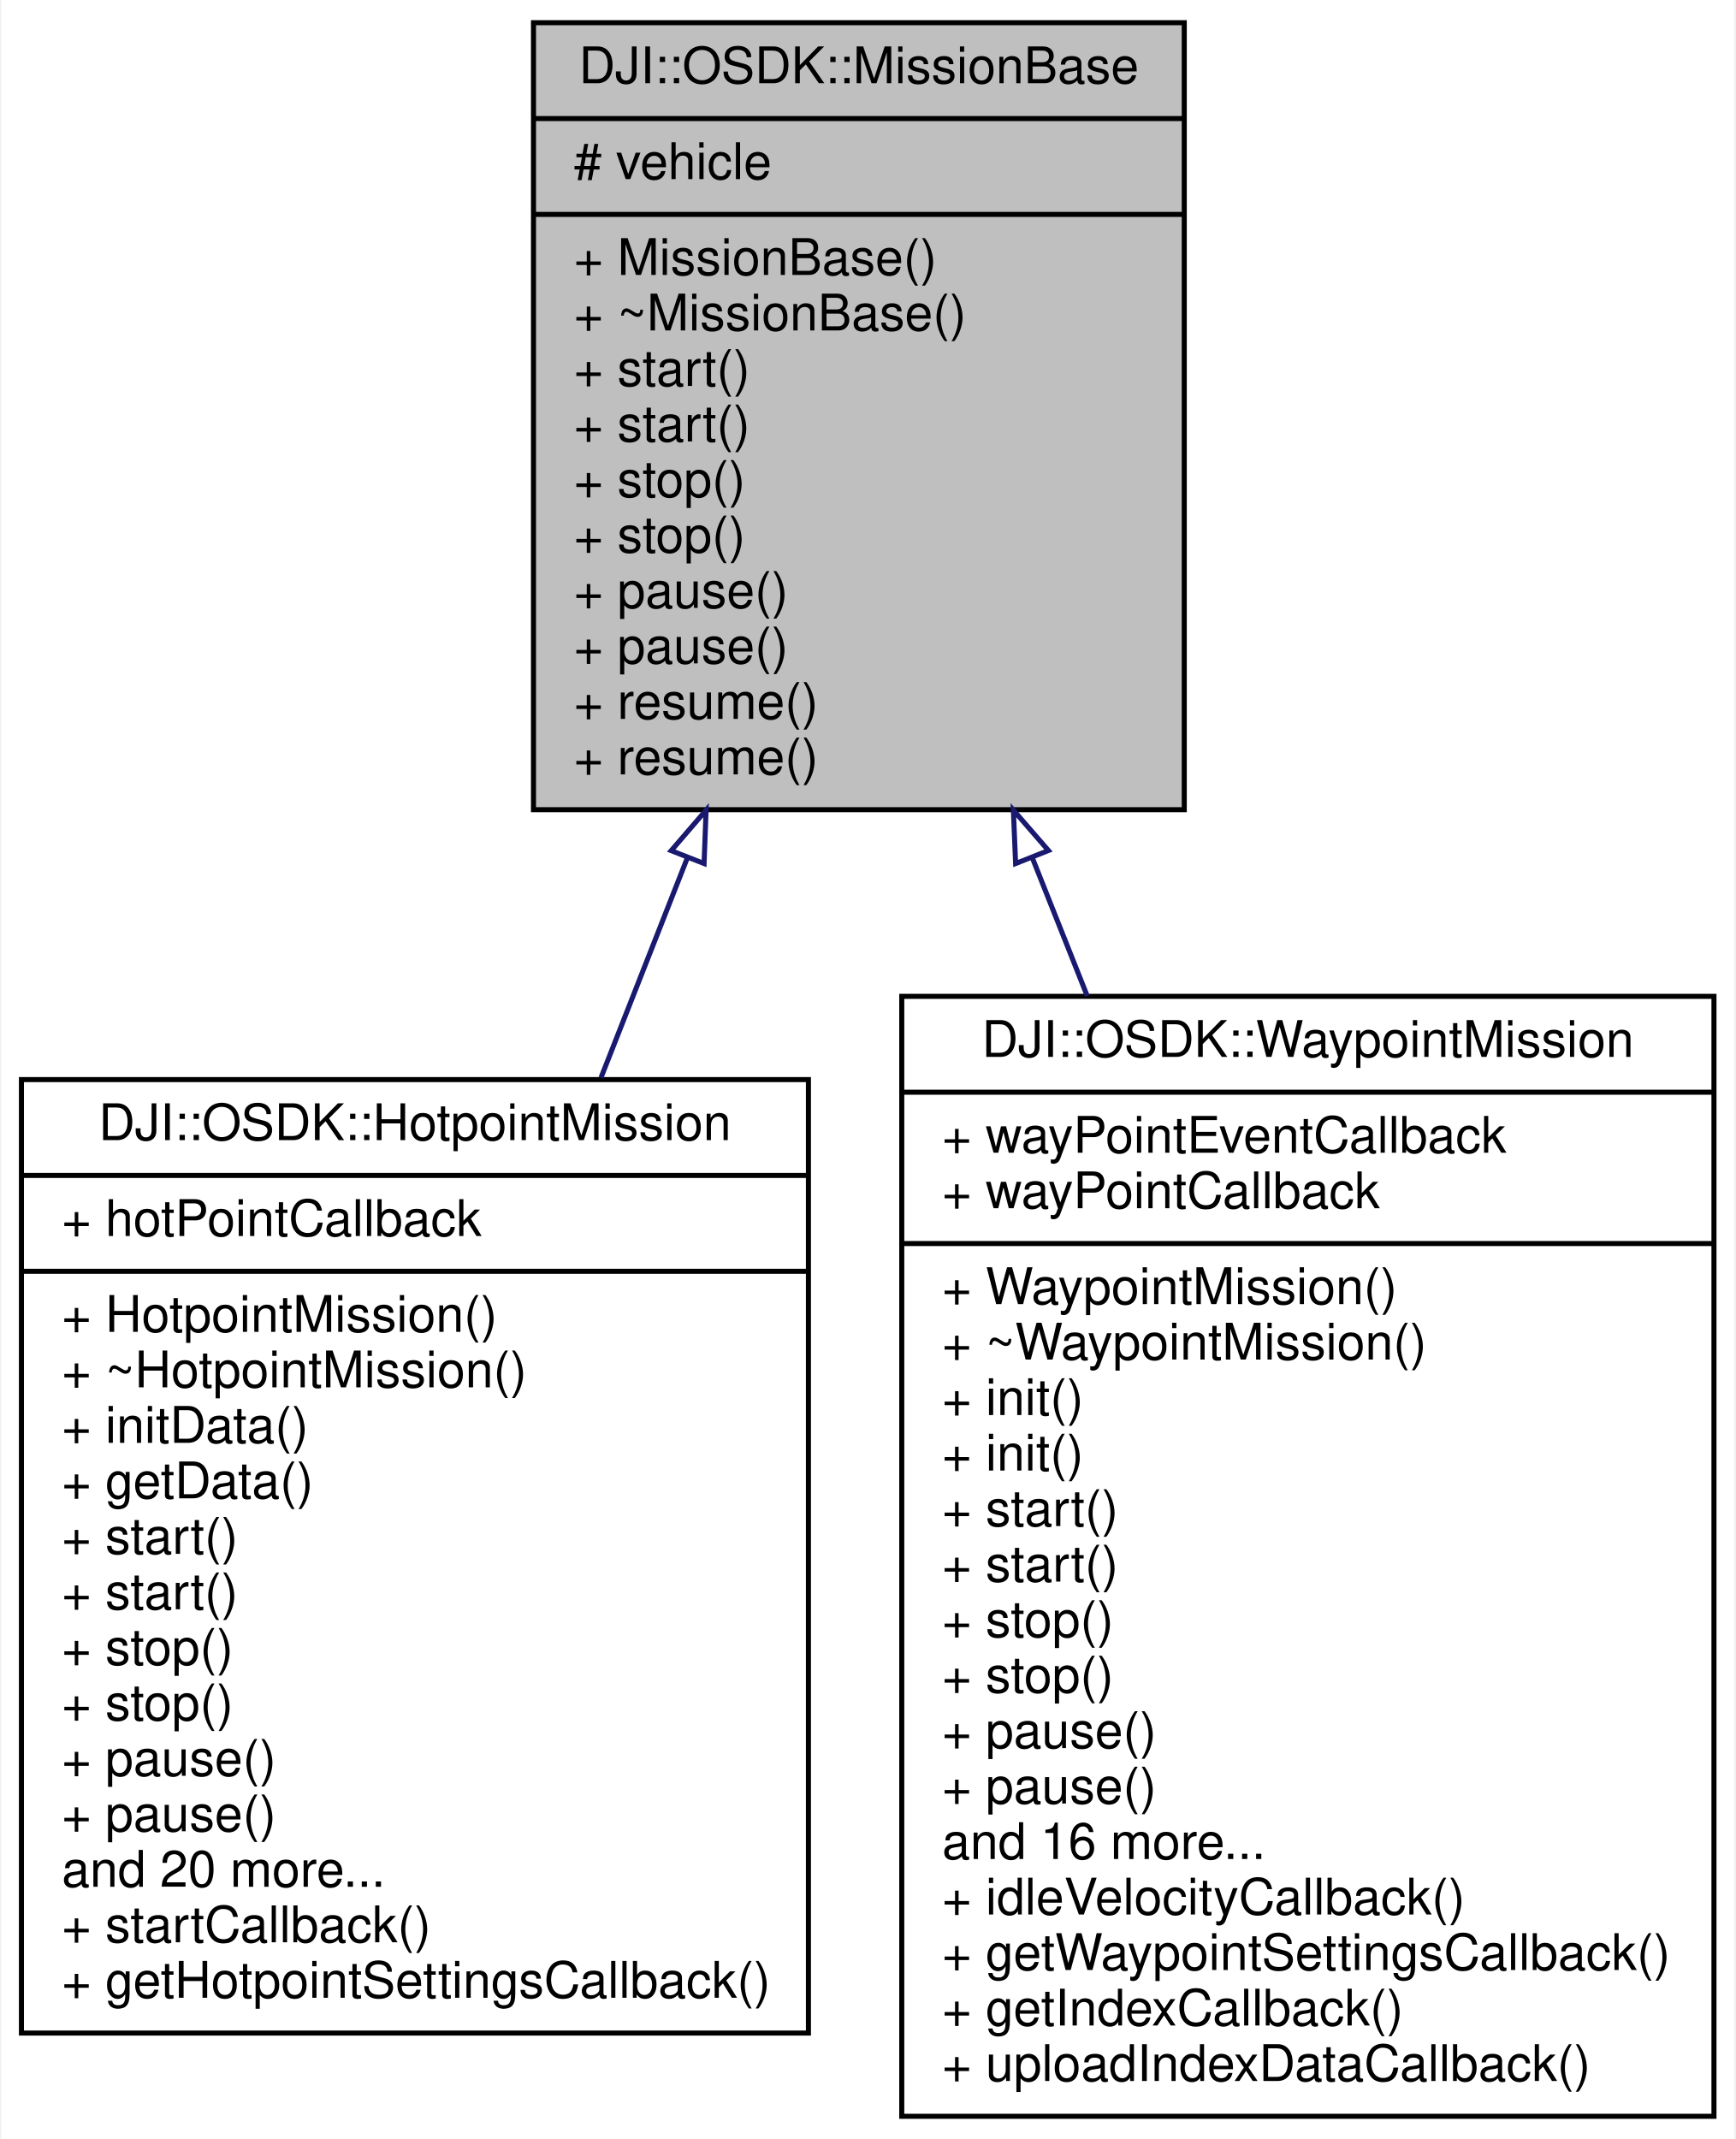
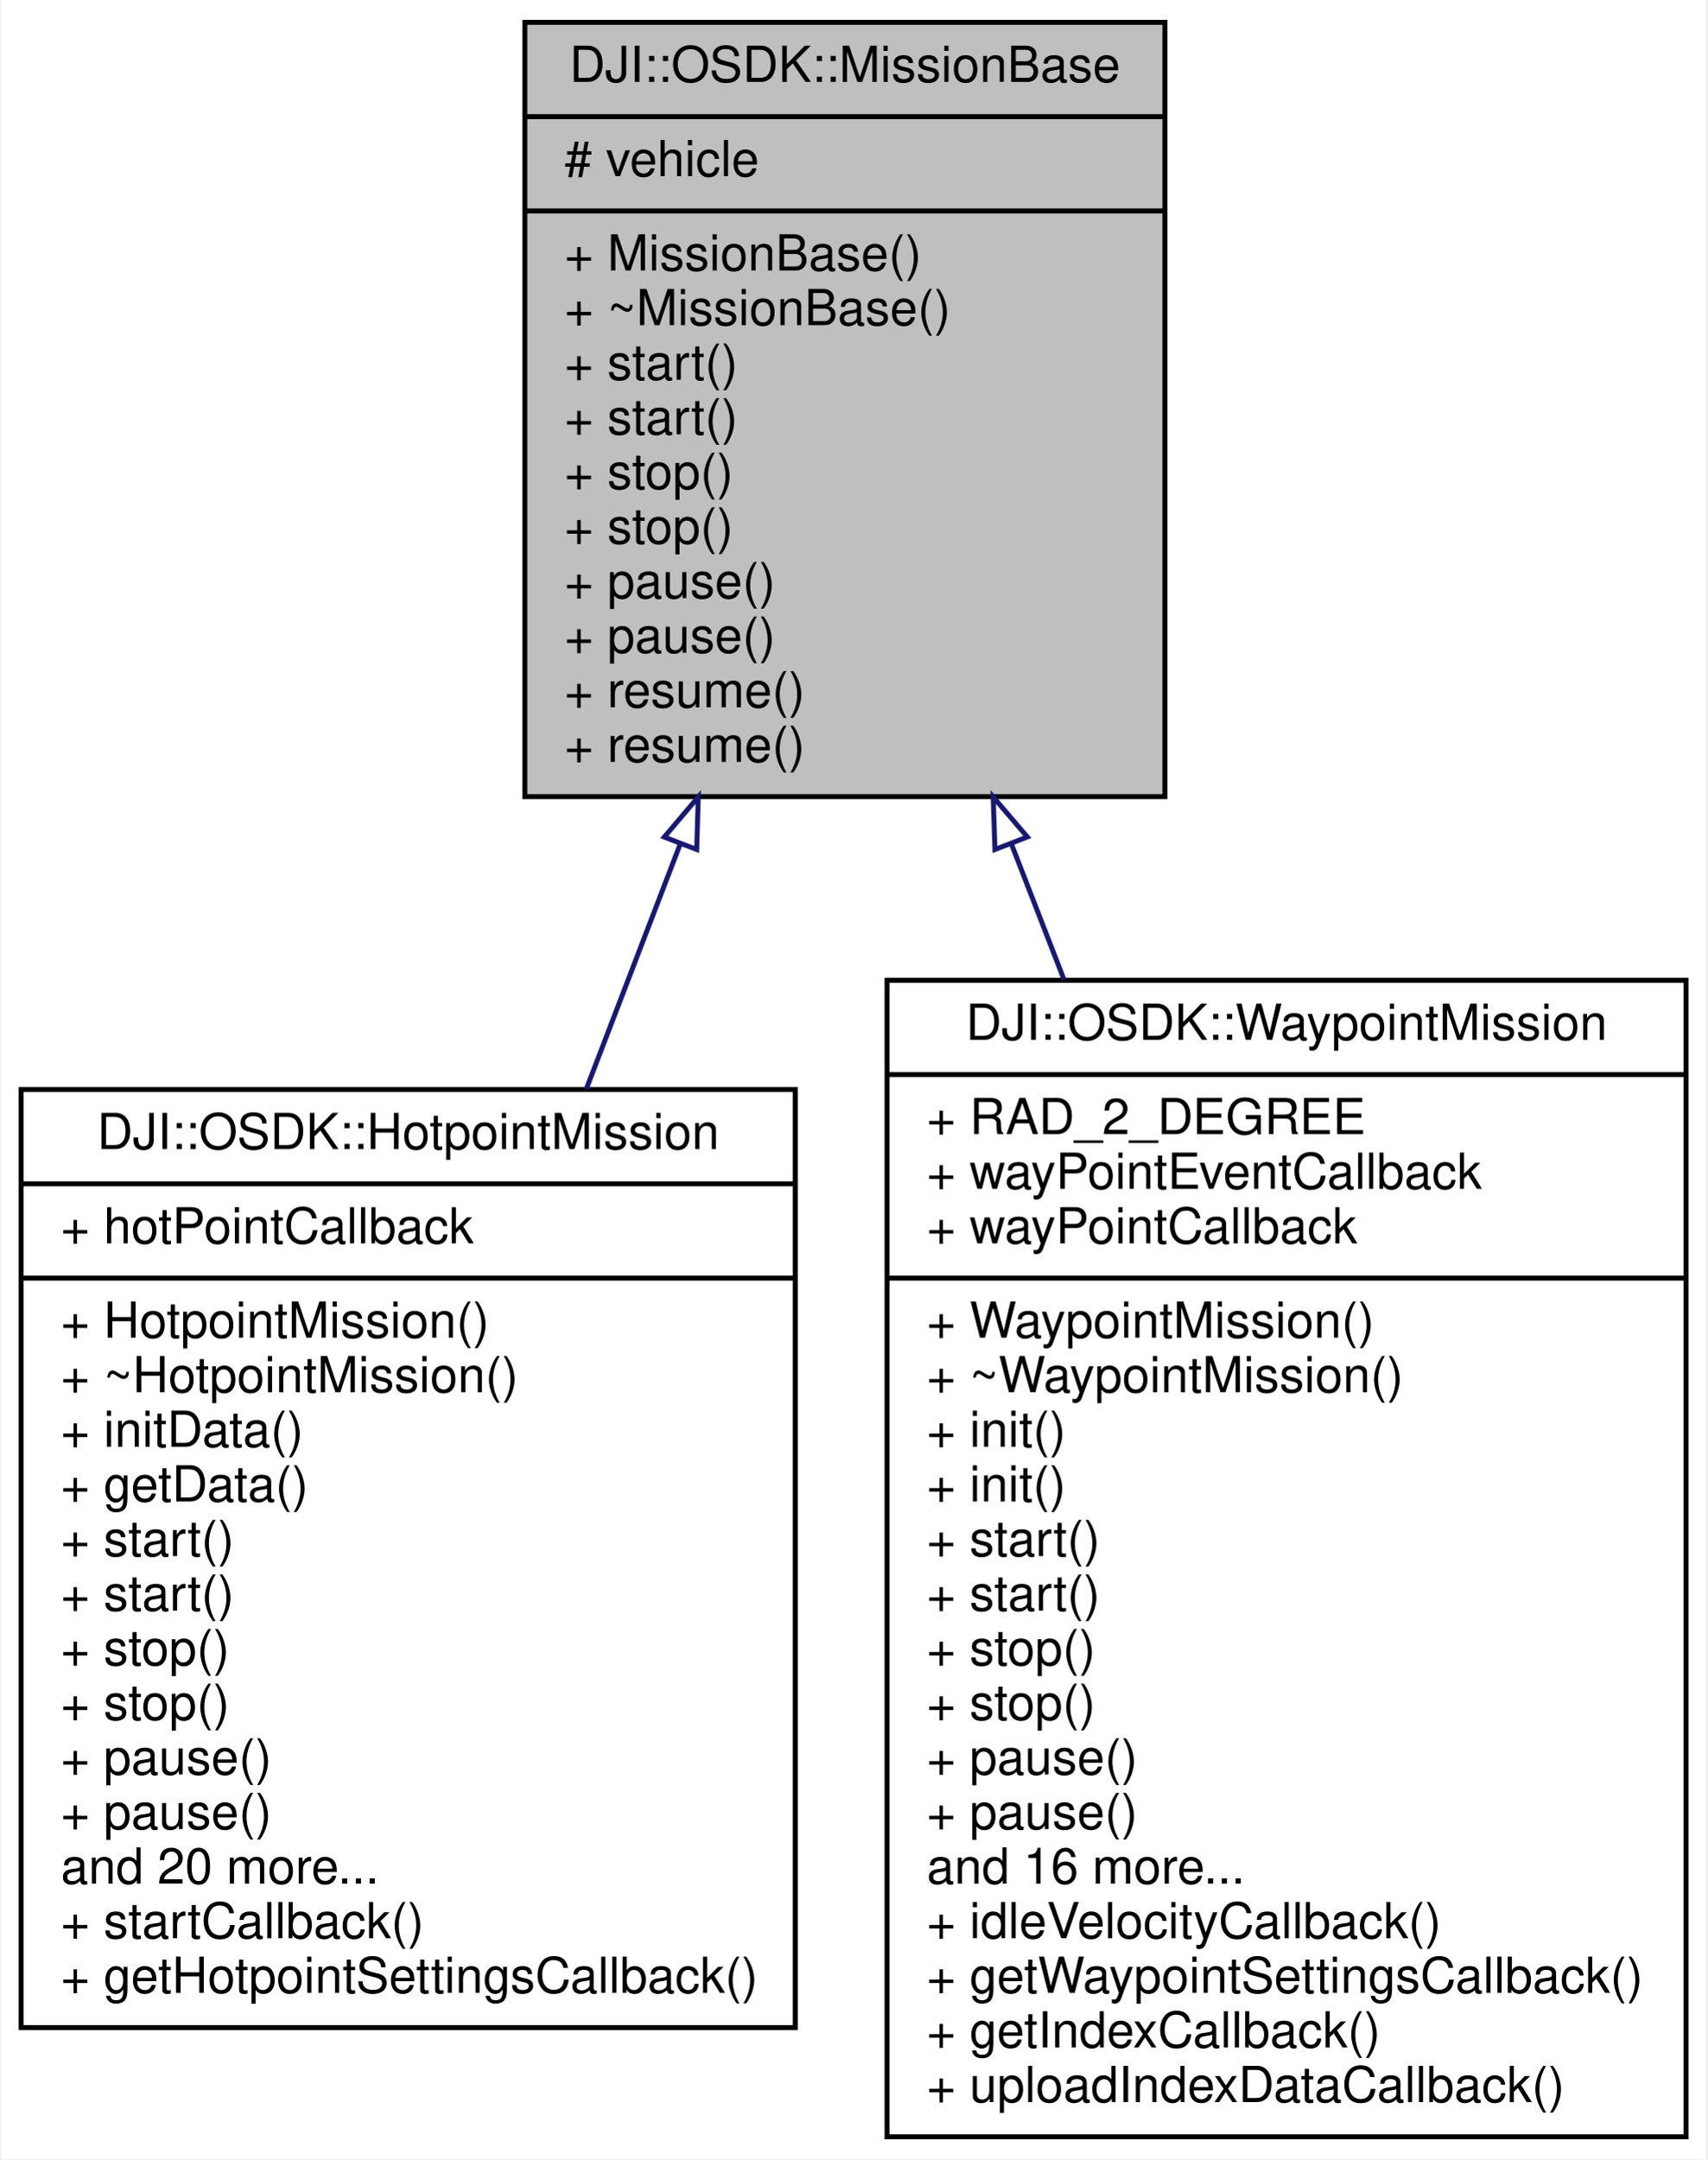
- <svg xmlns="http://www.w3.org/2000/svg" xmlns:xlink="http://www.w3.org/1999/xlink" width="344pt" height="424pt" viewBox="0.00 0.00 343.50 424.00">
-   <g id="graph0" class="graph" transform="scale(1 1) rotate(0) translate(4 420)">
-     <polygon fill="white" stroke="none" points="-4,4 -4,-420 339.5,-420 339.5,4 -4,4" />
+ <svg xmlns="http://www.w3.org/2000/svg" xmlns:xlink="http://www.w3.org/1999/xlink" width="344pt" height="435pt" viewBox="0.00 0.00 343.50 435.00">
+   <g id="graph0" class="graph" transform="scale(1 1) rotate(0) translate(4 431)">
+     <polygon fill="white" stroke="none" points="-4,4 -4,-431 339.5,-431 339.5,4 -4,4" />
    <g id="node1" class="node">
-       <polygon fill="#bfbfbf" stroke="black" points="101.5,-259.5 101.5,-415.5 230.5,-415.5 230.5,-259.5 101.5,-259.5" />
-       <text text-anchor="middle" x="166" y="-403.5" font-family="Helvetica,sans-Serif" font-size="10.00">DJI::OSDK::MissionBase</text>
-       <polyline fill="none" stroke="black" points="101.5,-396.5 230.5,-396.5 " />
-       <text text-anchor="start" x="109.5" y="-384.5" font-family="Helvetica,sans-Serif" font-size="10.00"># vehicle</text>
-       <polyline fill="none" stroke="black" points="101.5,-377.5 230.5,-377.5 " />
-       <text text-anchor="start" x="109.5" y="-365.5" font-family="Helvetica,sans-Serif" font-size="10.00">+ MissionBase()</text>
-       <text text-anchor="start" x="109.5" y="-354.5" font-family="Helvetica,sans-Serif" font-size="10.00">+ ~MissionBase()</text>
+       <polygon fill="#bfbfbf" stroke="black" points="101.5,-270.5 101.5,-426.5 230.5,-426.5 230.5,-270.5 101.5,-270.5" />
+       <text text-anchor="middle" x="166" y="-414.5" font-family="Helvetica,sans-Serif" font-size="10.00">DJI::OSDK::MissionBase</text>
+       <polyline fill="none" stroke="black" points="101.5,-407.5 230.5,-407.5 " />
+       <text text-anchor="start" x="109.5" y="-395.5" font-family="Helvetica,sans-Serif" font-size="10.00"># vehicle</text>
+       <polyline fill="none" stroke="black" points="101.5,-388.5 230.5,-388.5 " />
+       <text text-anchor="start" x="109.5" y="-376.5" font-family="Helvetica,sans-Serif" font-size="10.00">+ MissionBase()</text>
+       <text text-anchor="start" x="109.5" y="-365.5" font-family="Helvetica,sans-Serif" font-size="10.00">+ ~MissionBase()</text>
+       <text text-anchor="start" x="109.5" y="-354.5" font-family="Helvetica,sans-Serif" font-size="10.00">+ start()</text>
      <text text-anchor="start" x="109.5" y="-343.5" font-family="Helvetica,sans-Serif" font-size="10.00">+ start()</text>
-       <text text-anchor="start" x="109.5" y="-332.5" font-family="Helvetica,sans-Serif" font-size="10.00">+ start()</text>
+       <text text-anchor="start" x="109.5" y="-332.5" font-family="Helvetica,sans-Serif" font-size="10.00">+ stop()</text>
      <text text-anchor="start" x="109.5" y="-321.5" font-family="Helvetica,sans-Serif" font-size="10.00">+ stop()</text>
-       <text text-anchor="start" x="109.5" y="-310.5" font-family="Helvetica,sans-Serif" font-size="10.00">+ stop()</text>
+       <text text-anchor="start" x="109.5" y="-310.5" font-family="Helvetica,sans-Serif" font-size="10.00">+ pause()</text>
      <text text-anchor="start" x="109.5" y="-299.5" font-family="Helvetica,sans-Serif" font-size="10.00">+ pause()</text>
-       <text text-anchor="start" x="109.5" y="-288.5" font-family="Helvetica,sans-Serif" font-size="10.00">+ pause()</text>
+       <text text-anchor="start" x="109.5" y="-288.5" font-family="Helvetica,sans-Serif" font-size="10.00">+ resume()</text>
      <text text-anchor="start" x="109.5" y="-277.5" font-family="Helvetica,sans-Serif" font-size="10.00">+ resume()</text>
-       <text text-anchor="start" x="109.5" y="-266.5" font-family="Helvetica,sans-Serif" font-size="10.00">+ resume()</text>
    </g>
    <g id="node2" class="node">
      <g id="a_node2">
        <a xlink:href="classDJI_1_1OSDK_1_1HotpointMission.html" target="_top" xlink:title="APIs for Hotpoint (Point of Interest) Missions. ">
-           <polygon fill="white" stroke="black" points="0,-17 0,-206 156,-206 156,-17 0,-17" />
-           <text text-anchor="middle" x="78" y="-194" font-family="Helvetica,sans-Serif" font-size="10.00">DJI::OSDK::HotpointMission</text>
-           <polyline fill="none" stroke="black" points="0,-187 156,-187 " />
-           <text text-anchor="start" x="8" y="-175" font-family="Helvetica,sans-Serif" font-size="10.00">+ hotPointCallback</text>
-           <polyline fill="none" stroke="black" points="0,-168 156,-168 " />
-           <text text-anchor="start" x="8" y="-156" font-family="Helvetica,sans-Serif" font-size="10.00">+ HotpointMission()</text>
-           <text text-anchor="start" x="8" y="-145" font-family="Helvetica,sans-Serif" font-size="10.00">+ ~HotpointMission()</text>
-           <text text-anchor="start" x="8" y="-134" font-family="Helvetica,sans-Serif" font-size="10.00">+ initData()</text>
-           <text text-anchor="start" x="8" y="-123" font-family="Helvetica,sans-Serif" font-size="10.00">+ getData()</text>
-           <text text-anchor="start" x="8" y="-112" font-family="Helvetica,sans-Serif" font-size="10.00">+ start()</text>
-           <text text-anchor="start" x="8" y="-101" font-family="Helvetica,sans-Serif" font-size="10.00">+ start()</text>
-           <text text-anchor="start" x="8" y="-90" font-family="Helvetica,sans-Serif" font-size="10.00">+ stop()</text>
-           <text text-anchor="start" x="8" y="-79" font-family="Helvetica,sans-Serif" font-size="10.00">+ stop()</text>
-           <text text-anchor="start" x="8" y="-68" font-family="Helvetica,sans-Serif" font-size="10.00">+ pause()</text>
-           <text text-anchor="start" x="8" y="-57" font-family="Helvetica,sans-Serif" font-size="10.00">+ pause()</text>
-           <text text-anchor="start" x="8" y="-46" font-family="Helvetica,sans-Serif" font-size="10.00">and 20 more...</text>
-           <text text-anchor="start" x="8" y="-35" font-family="Helvetica,sans-Serif" font-size="10.00">+ startCallback()</text>
-           <text text-anchor="start" x="8" y="-24" font-family="Helvetica,sans-Serif" font-size="10.00">+ getHotpointSettingsCallback()</text>
+           <polygon fill="white" stroke="black" points="0,-22.5 0,-211.5 156,-211.5 156,-22.5 0,-22.5" />
+           <text text-anchor="middle" x="78" y="-199.5" font-family="Helvetica,sans-Serif" font-size="10.00">DJI::OSDK::HotpointMission</text>
+           <polyline fill="none" stroke="black" points="0,-192.5 156,-192.5 " />
+           <text text-anchor="start" x="8" y="-180.5" font-family="Helvetica,sans-Serif" font-size="10.00">+ hotPointCallback</text>
+           <polyline fill="none" stroke="black" points="0,-173.5 156,-173.5 " />
+           <text text-anchor="start" x="8" y="-161.5" font-family="Helvetica,sans-Serif" font-size="10.00">+ HotpointMission()</text>
+           <text text-anchor="start" x="8" y="-150.5" font-family="Helvetica,sans-Serif" font-size="10.00">+ ~HotpointMission()</text>
+           <text text-anchor="start" x="8" y="-139.5" font-family="Helvetica,sans-Serif" font-size="10.00">+ initData()</text>
+           <text text-anchor="start" x="8" y="-128.5" font-family="Helvetica,sans-Serif" font-size="10.00">+ getData()</text>
+           <text text-anchor="start" x="8" y="-117.5" font-family="Helvetica,sans-Serif" font-size="10.00">+ start()</text>
+           <text text-anchor="start" x="8" y="-106.5" font-family="Helvetica,sans-Serif" font-size="10.00">+ start()</text>
+           <text text-anchor="start" x="8" y="-95.5" font-family="Helvetica,sans-Serif" font-size="10.00">+ stop()</text>
+           <text text-anchor="start" x="8" y="-84.5" font-family="Helvetica,sans-Serif" font-size="10.00">+ stop()</text>
+           <text text-anchor="start" x="8" y="-73.5" font-family="Helvetica,sans-Serif" font-size="10.00">+ pause()</text>
+           <text text-anchor="start" x="8" y="-62.5" font-family="Helvetica,sans-Serif" font-size="10.00">+ pause()</text>
+           <text text-anchor="start" x="8" y="-51.5" font-family="Helvetica,sans-Serif" font-size="10.00">and 20 more...</text>
+           <text text-anchor="start" x="8" y="-40.5" font-family="Helvetica,sans-Serif" font-size="10.00">+ startCallback()</text>
+           <text text-anchor="start" x="8" y="-29.5" font-family="Helvetica,sans-Serif" font-size="10.00">+ getHotpointSettingsCallback()</text>
        </a>
      </g>
    </g>
    <g id="edge1" class="edge">
-       <path fill="none" stroke="midnightblue" d="M132.056,-250.096C126.429,-235.775 120.571,-220.863 114.877,-206.368" />
-       <polygon fill="none" stroke="midnightblue" points="128.801,-251.384 135.715,-259.412 135.316,-248.825 128.801,-251.384" />
+       <path fill="none" stroke="midnightblue" d="M132.846,-261.035C126.653,-244.884 120.154,-227.937 113.884,-211.583" />
+       <polygon fill="none" stroke="midnightblue" points="129.604,-262.357 136.452,-270.441 136.14,-259.851 129.604,-262.357" />
    </g>
    <g id="node3" class="node">
      <g id="a_node3">
        <a xlink:href="classDJI_1_1OSDK_1_1WaypointMission.html" target="_top" xlink:title="APIs for GPS Waypoint Missions. ">
-           <polygon fill="white" stroke="black" points="174.5,-0.5 174.5,-222.5 335.5,-222.5 335.5,-0.5 174.5,-0.5" />
-           <text text-anchor="middle" x="255" y="-210.5" font-family="Helvetica,sans-Serif" font-size="10.00">DJI::OSDK::WaypointMission</text>
-           <polyline fill="none" stroke="black" points="174.5,-203.5 335.5,-203.5 " />
+           <polygon fill="white" stroke="black" points="174.5,-0.5 174.5,-233.5 335.5,-233.5 335.5,-0.5 174.5,-0.5" />
+           <text text-anchor="middle" x="255" y="-221.5" font-family="Helvetica,sans-Serif" font-size="10.00">DJI::OSDK::WaypointMission</text>
+           <polyline fill="none" stroke="black" points="174.5,-214.5 335.5,-214.5 " />
+           <text text-anchor="start" x="182.5" y="-202.5" font-family="Helvetica,sans-Serif" font-size="10.00">+ RAD_2_DEGREE</text>
          <text text-anchor="start" x="182.5" y="-191.5" font-family="Helvetica,sans-Serif" font-size="10.00">+ wayPointEventCallback</text>
          <text text-anchor="start" x="182.5" y="-180.5" font-family="Helvetica,sans-Serif" font-size="10.00">+ wayPointCallback</text>
          <polyline fill="none" stroke="black" points="174.5,-173.5 335.5,-173.5 " />
          <text text-anchor="start" x="182.5" y="-161.5" font-family="Helvetica,sans-Serif" font-size="10.00">+ WaypointMission()</text>
          <text text-anchor="start" x="182.5" y="-150.5" font-family="Helvetica,sans-Serif" font-size="10.00">+ ~WaypointMission()</text>
          <text text-anchor="start" x="182.5" y="-139.5" font-family="Helvetica,sans-Serif" font-size="10.00">+ init()</text>
          <text text-anchor="start" x="182.5" y="-128.5" font-family="Helvetica,sans-Serif" font-size="10.00">+ init()</text>
          <text text-anchor="start" x="182.5" y="-117.5" font-family="Helvetica,sans-Serif" font-size="10.00">+ start()</text>
          <text text-anchor="start" x="182.5" y="-106.5" font-family="Helvetica,sans-Serif" font-size="10.00">+ start()</text>
          <text text-anchor="start" x="182.5" y="-95.5" font-family="Helvetica,sans-Serif" font-size="10.00">+ stop()</text>
          <text text-anchor="start" x="182.5" y="-84.5" font-family="Helvetica,sans-Serif" font-size="10.00">+ stop()</text>
          <text text-anchor="start" x="182.5" y="-73.5" font-family="Helvetica,sans-Serif" font-size="10.00">+ pause()</text>
          <text text-anchor="start" x="182.5" y="-62.5" font-family="Helvetica,sans-Serif" font-size="10.00">+ pause()</text>
          <text text-anchor="start" x="182.5" y="-51.5" font-family="Helvetica,sans-Serif" font-size="10.00">and 16 more...</text>
          <text text-anchor="start" x="182.5" y="-40.5" font-family="Helvetica,sans-Serif" font-size="10.00">+ idleVelocityCallback()</text>
          <text text-anchor="start" x="182.5" y="-29.5" font-family="Helvetica,sans-Serif" font-size="10.00">+ getWaypointSettingsCallback()</text>
          <text text-anchor="start" x="182.5" y="-18.5" font-family="Helvetica,sans-Serif" font-size="10.00">+ getIndexCallback()</text>
          <text text-anchor="start" x="182.5" y="-7.5" font-family="Helvetica,sans-Serif" font-size="10.00">+ uploadIndexDataCallback()</text>
        </a>
      </g>
    </g>
    <g id="edge2" class="edge">
-       <path fill="none" stroke="midnightblue" d="M200.326,-250.105C203.911,-241.083 207.589,-231.827 211.26,-222.588" />
-       <polygon fill="none" stroke="midnightblue" points="197.069,-248.826 196.629,-259.412 203.574,-251.411 197.069,-248.826" />
+       <path fill="none" stroke="midnightblue" d="M199.59,-260.882C203.045,-251.975 206.592,-242.827 210.143,-233.671" />
+       <polygon fill="none" stroke="midnightblue" points="196.236,-259.852 195.883,-270.441 202.762,-262.383 196.236,-259.852" />
    </g>
  </g>
</svg>
